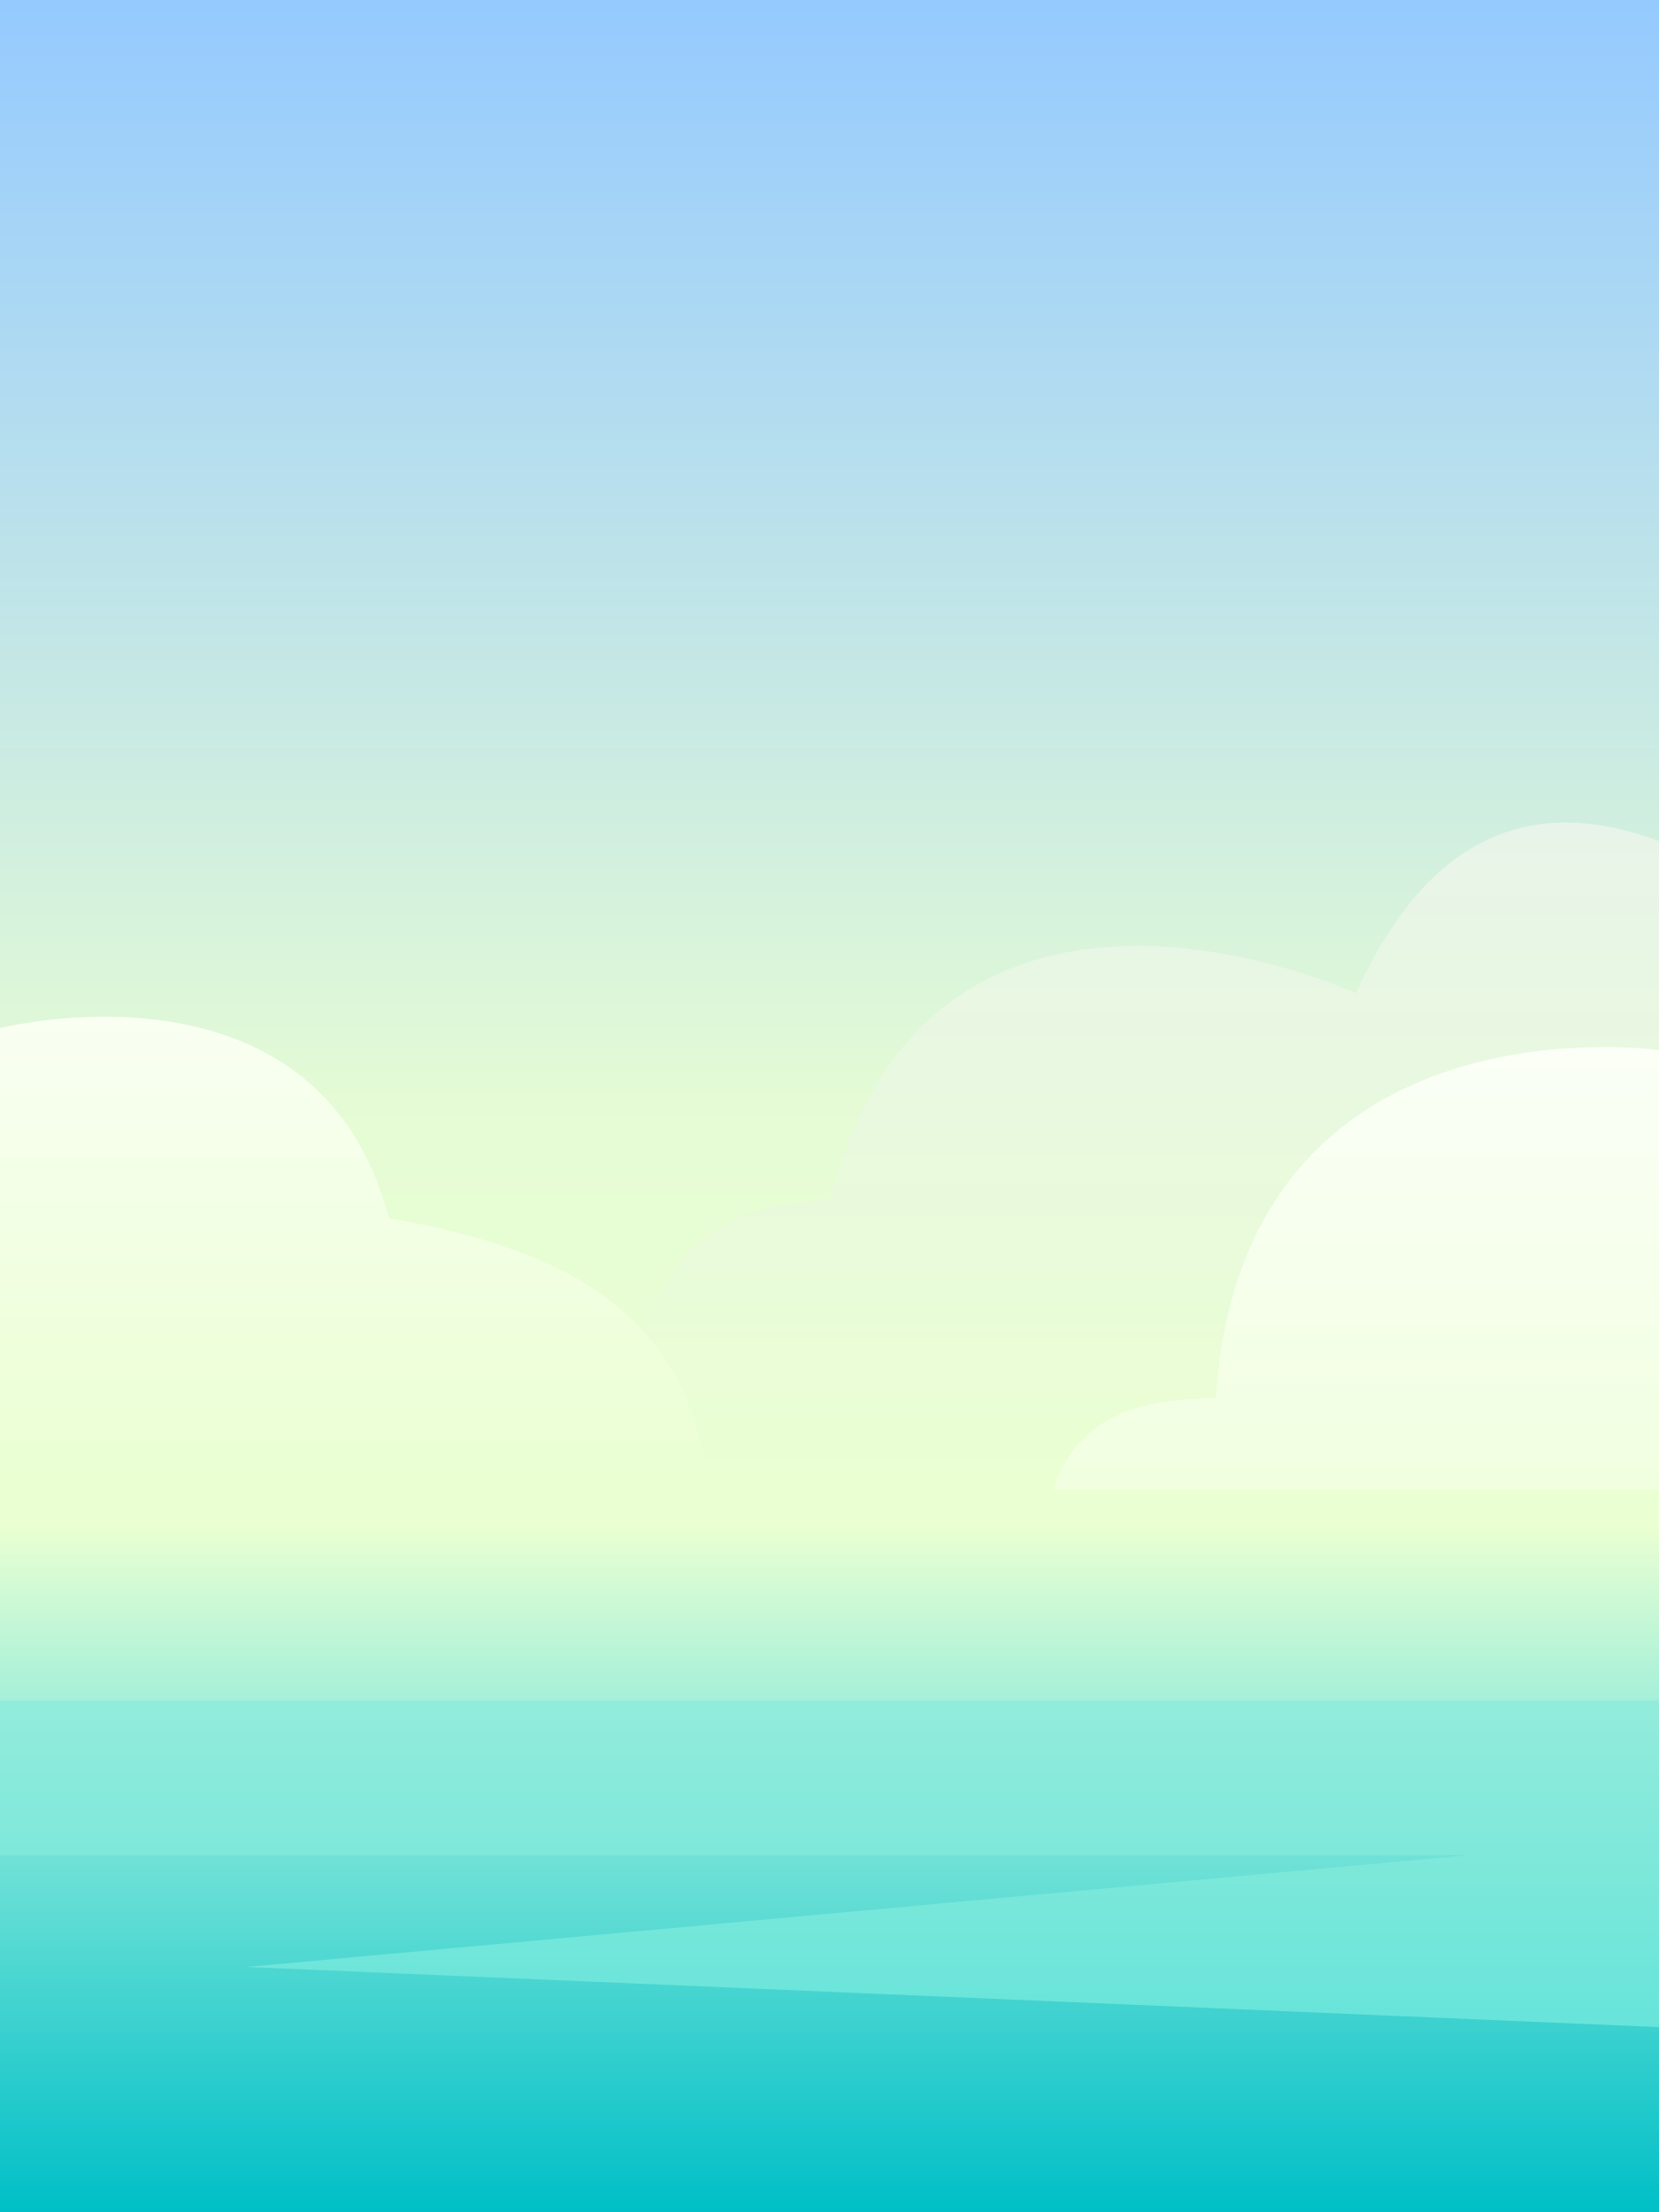
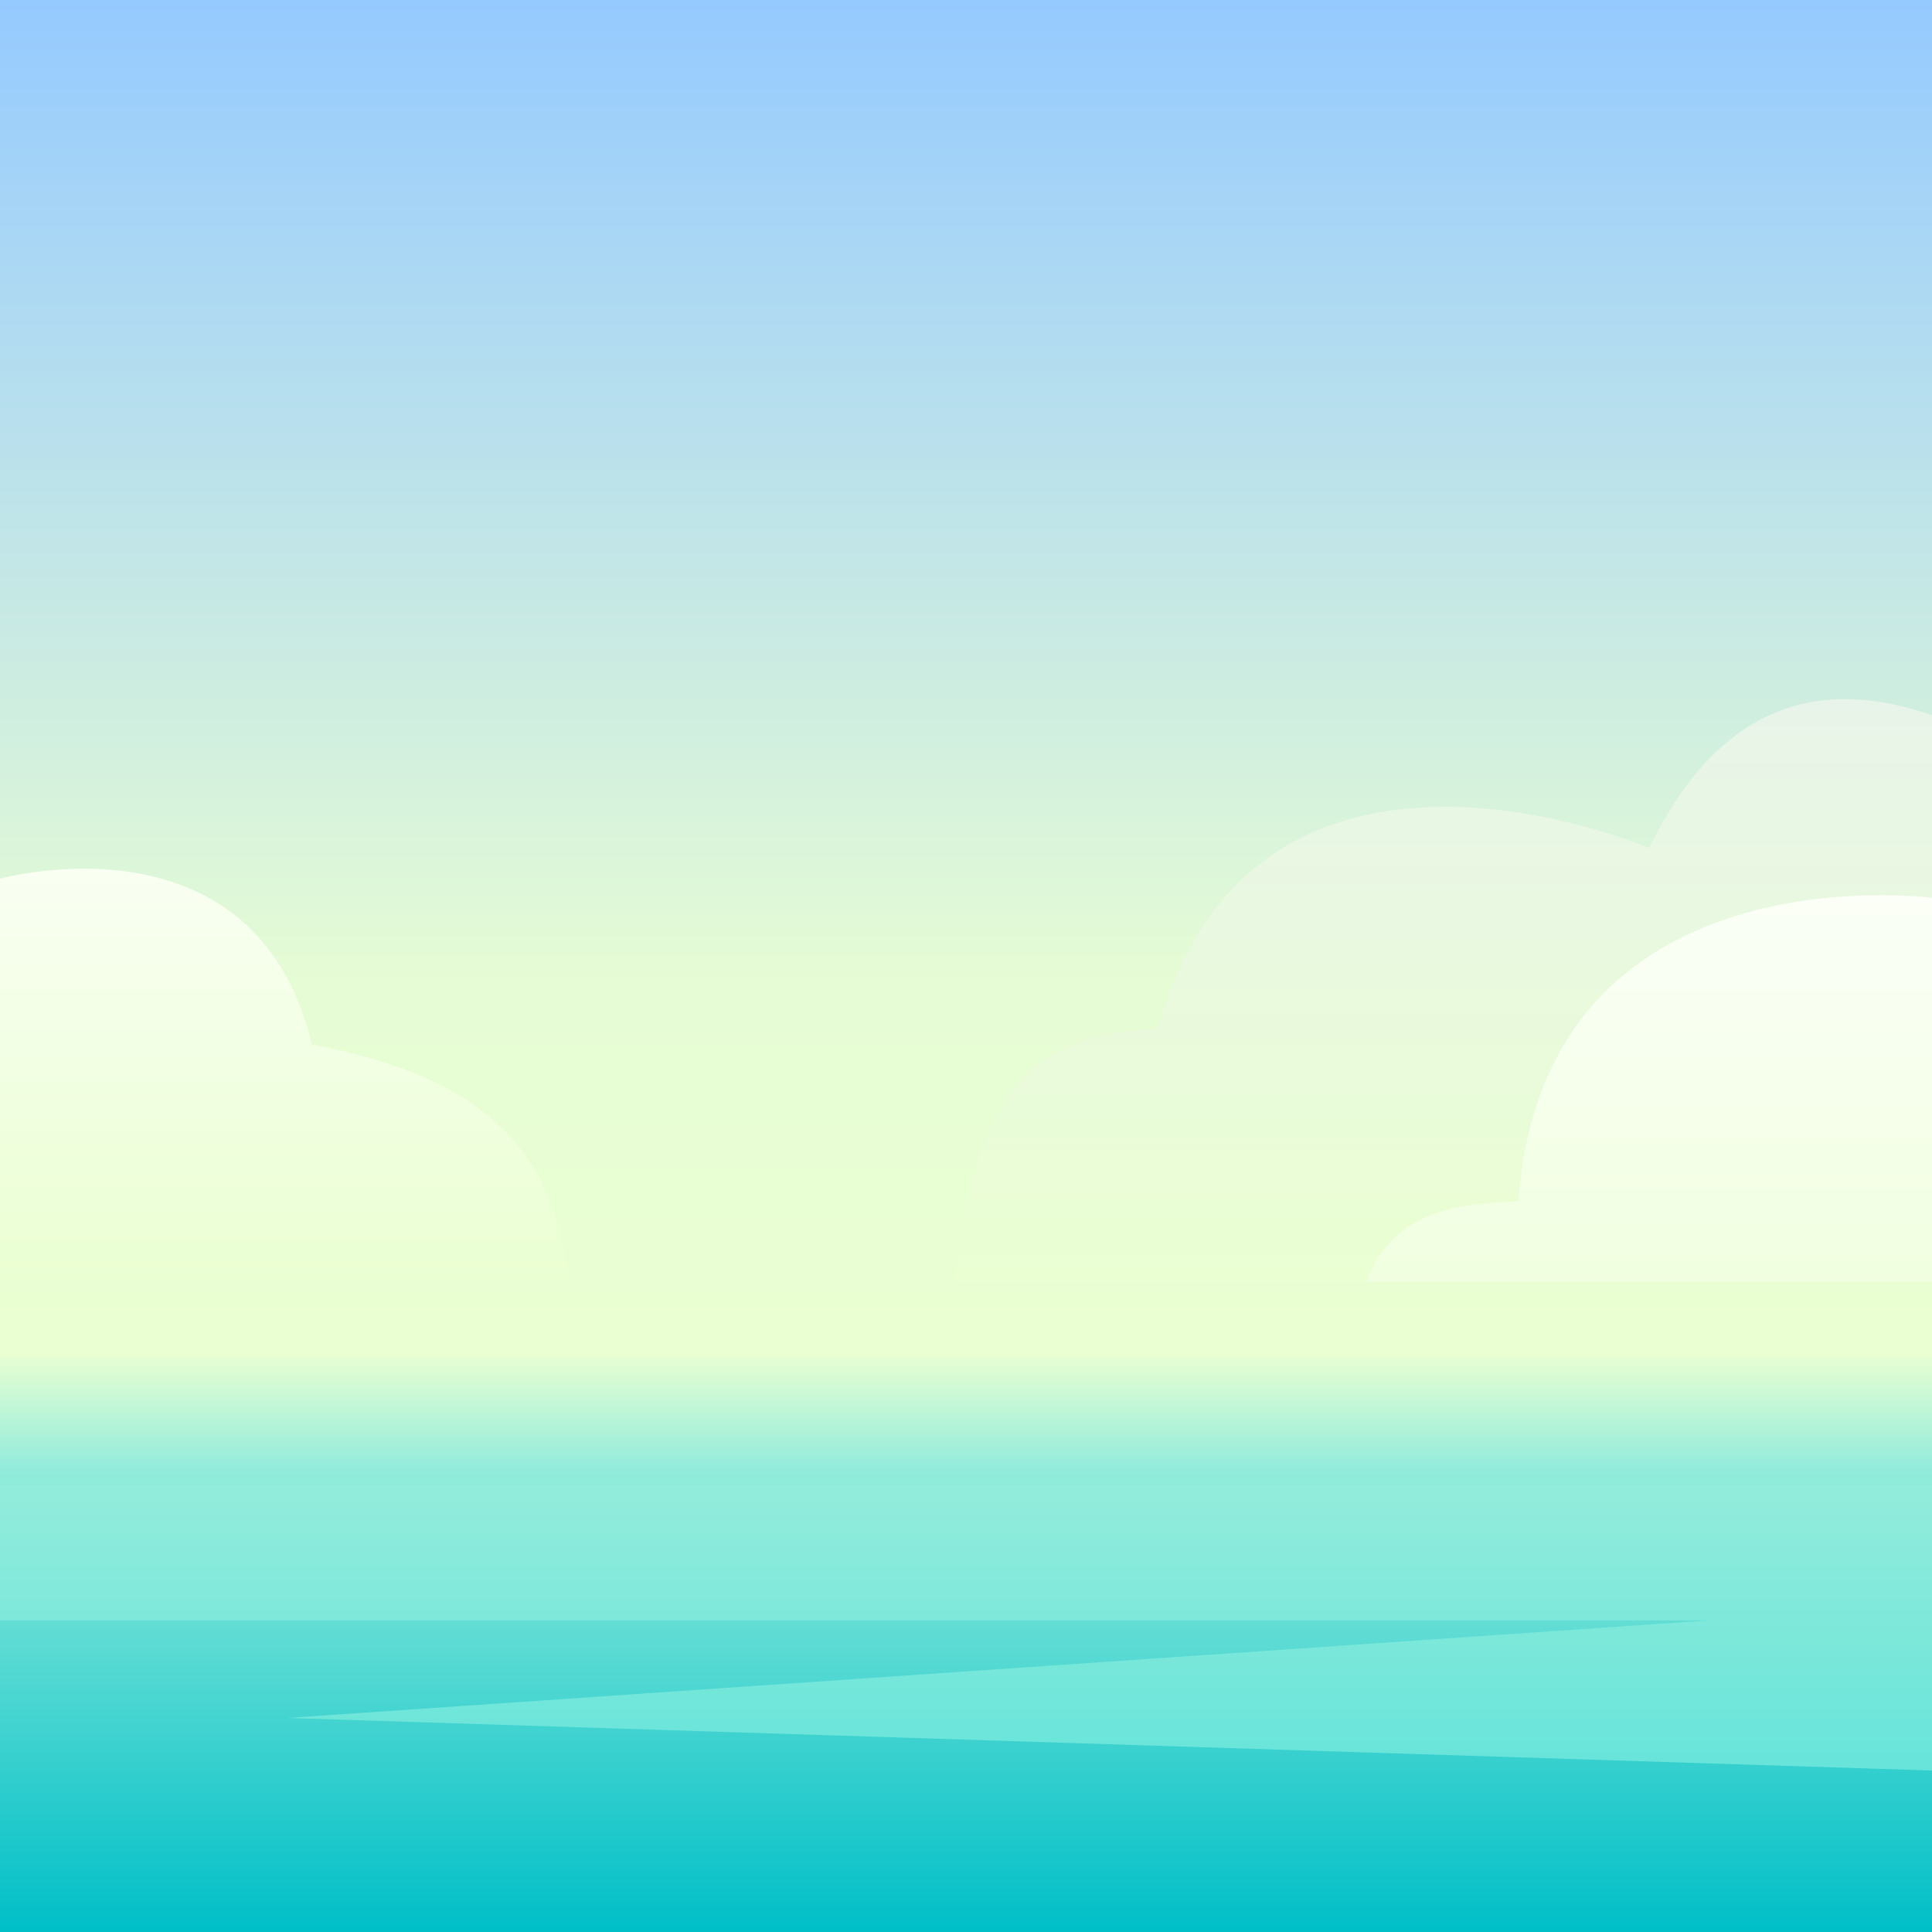
- <svg xmlns="http://www.w3.org/2000/svg" id="Layer_1" data-name="Layer 1" viewBox="0 0 600 800">
+ <svg xmlns="http://www.w3.org/2000/svg" id="Layer_1" data-name="Layer 1" viewBox="0 0 600 600">
  <defs>
    <style>.cls-1{fill:url(#linear-gradient);}.cls-2{fill:url(#linear-gradient-2);}.cls-3{fill:url(#linear-gradient-3);}.cls-4{fill:url(#linear-gradient-4);}.cls-5{fill:url(#linear-gradient-5);}</style>
-     <linearGradient id="linear-gradient" x1="300" y1="800" x2="300" gradientTransform="matrix(1, 0, 0, -1, 0, 800)" gradientUnits="userSpaceOnUse">
+     <linearGradient id="linear-gradient" x1="300" y1="600" x2="300" gradientTransform="matrix(1, 0, 0, -1, 0, 600)" gradientUnits="userSpaceOnUse">
      <stop offset="0" stop-color="#00bfc7" />
-       <stop offset="0.21" stop-color="#93ecdb" />
-       <stop offset="0.31" stop-color="#eaffd2" />
+       <stop offset="0.24" stop-color="#93ecdb" />
+       <stop offset="0.3" stop-color="#eaffd2" />
      <stop offset="0.49" stop-color="#e6fcd4" />
      <stop offset="1" stop-color="#95caff" />
    </linearGradient>
-     <linearGradient id="linear-gradient-2" x1="30.25" y1="538.76" x2="30.25" y2="297.51" gradientTransform="translate(380.33)" gradientUnits="userSpaceOnUse">
+     <linearGradient id="linear-gradient-2" x1="67.88" y1="398.07" x2="67.88" y2="217.13" gradientTransform="translate(380.33)" gradientUnits="userSpaceOnUse">
      <stop offset="0" stop-color="#eaffd2" />
      <stop offset="1" stop-color="#e8f4e9" />
    </linearGradient>
-     <linearGradient id="linear-gradient-3" x1="471.75" y1="538.76" x2="471.75" y2="367.71" gradientTransform="matrix(-1, 0, 0, 1, 600, 0)" gradientUnits="userSpaceOnUse">
+     <linearGradient id="linear-gradient-3" x1="511.68" y1="398.07" x2="511.68" y2="269.78" gradientTransform="matrix(-1, 0, 0, 1, 600, 0)" gradientUnits="userSpaceOnUse">
      <stop offset="0" stop-color="#eaffd2" />
      <stop offset="1" stop-color="#f9fff2" />
    </linearGradient>
-     <linearGradient id="linear-gradient-4" x1="490.41" y1="538.76" x2="490.41" y2="378.67" gradientUnits="userSpaceOnUse">
+     <linearGradient id="linear-gradient-4" x1="512.18" y1="398.07" x2="512.18" y2="278" gradientUnits="userSpaceOnUse">
      <stop offset="0" stop-color="#f1ffe0" />
      <stop offset="1" stop-color="#fbfff7" />
    </linearGradient>
-     <linearGradient id="linear-gradient-5" x1="300" y1="733.15" x2="300" y2="614.98" gradientUnits="userSpaceOnUse">
+     <linearGradient id="linear-gradient-5" x1="300" y1="549.86" x2="300" y2="461.24" gradientUnits="userSpaceOnUse">
      <stop offset="0" stop-color="#67e4da" />
      <stop offset="1" stop-color="#93ecdb" />
    </linearGradient>
  </defs>
-   <rect class="cls-1" width="600" height="800" transform="translate(600 800) rotate(180)" />
-   <path class="cls-2" d="M600,538.76V304.18c-49.25-18.31-85.29,1.43-109.59,55,0,0-152.7-70.4-190.41,74.62-43.51,3.34-68.7,15.07-78.85,105Z" />
-   <path class="cls-3" d="M0,538.76V371.85s115.11-29.45,140.64,68.73c68.72,11.78,109,37.31,115.85,98.18Z" />
-   <path class="cls-4" d="M600,379.78s-150.45-21.6-160.27,125.67c-19.64,1-48.11,1.82-58.91,33.31H600Z" />
-   <polygon class="cls-5" points="600 614.98 0 614.98 0 670.95 531.04 670.95 89.22 711.38 600 733.14 600 614.98" />
+   <rect class="cls-1" width="600" height="600" transform="translate(600 600) rotate(180)" />
+   <path class="cls-2" d="M600,398.07V222.13c-39.47-13.73-68.34,1.08-87.82,41.24,0,0-122.36-52.8-152.57,56-34.87,2.51-55.06,11.31-63.19,78.74Z" />
+   <path class="cls-3" d="M0,398.07V272.89s79.27-22.09,96.85,51.54c47.33,8.84,75.05,28,79.79,73.64Z" />
+   <path class="cls-4" d="M600,278.83s-120.56-16.2-128.43,94.26c-15.73.73-38.55,1.36-47.2,25H600Z" />
+   <polygon class="cls-5" points="600 461.24 0 461.24 0 503.22 531.04 503.22 89.22 533.53 600 549.86 600 461.24" />
</svg>
